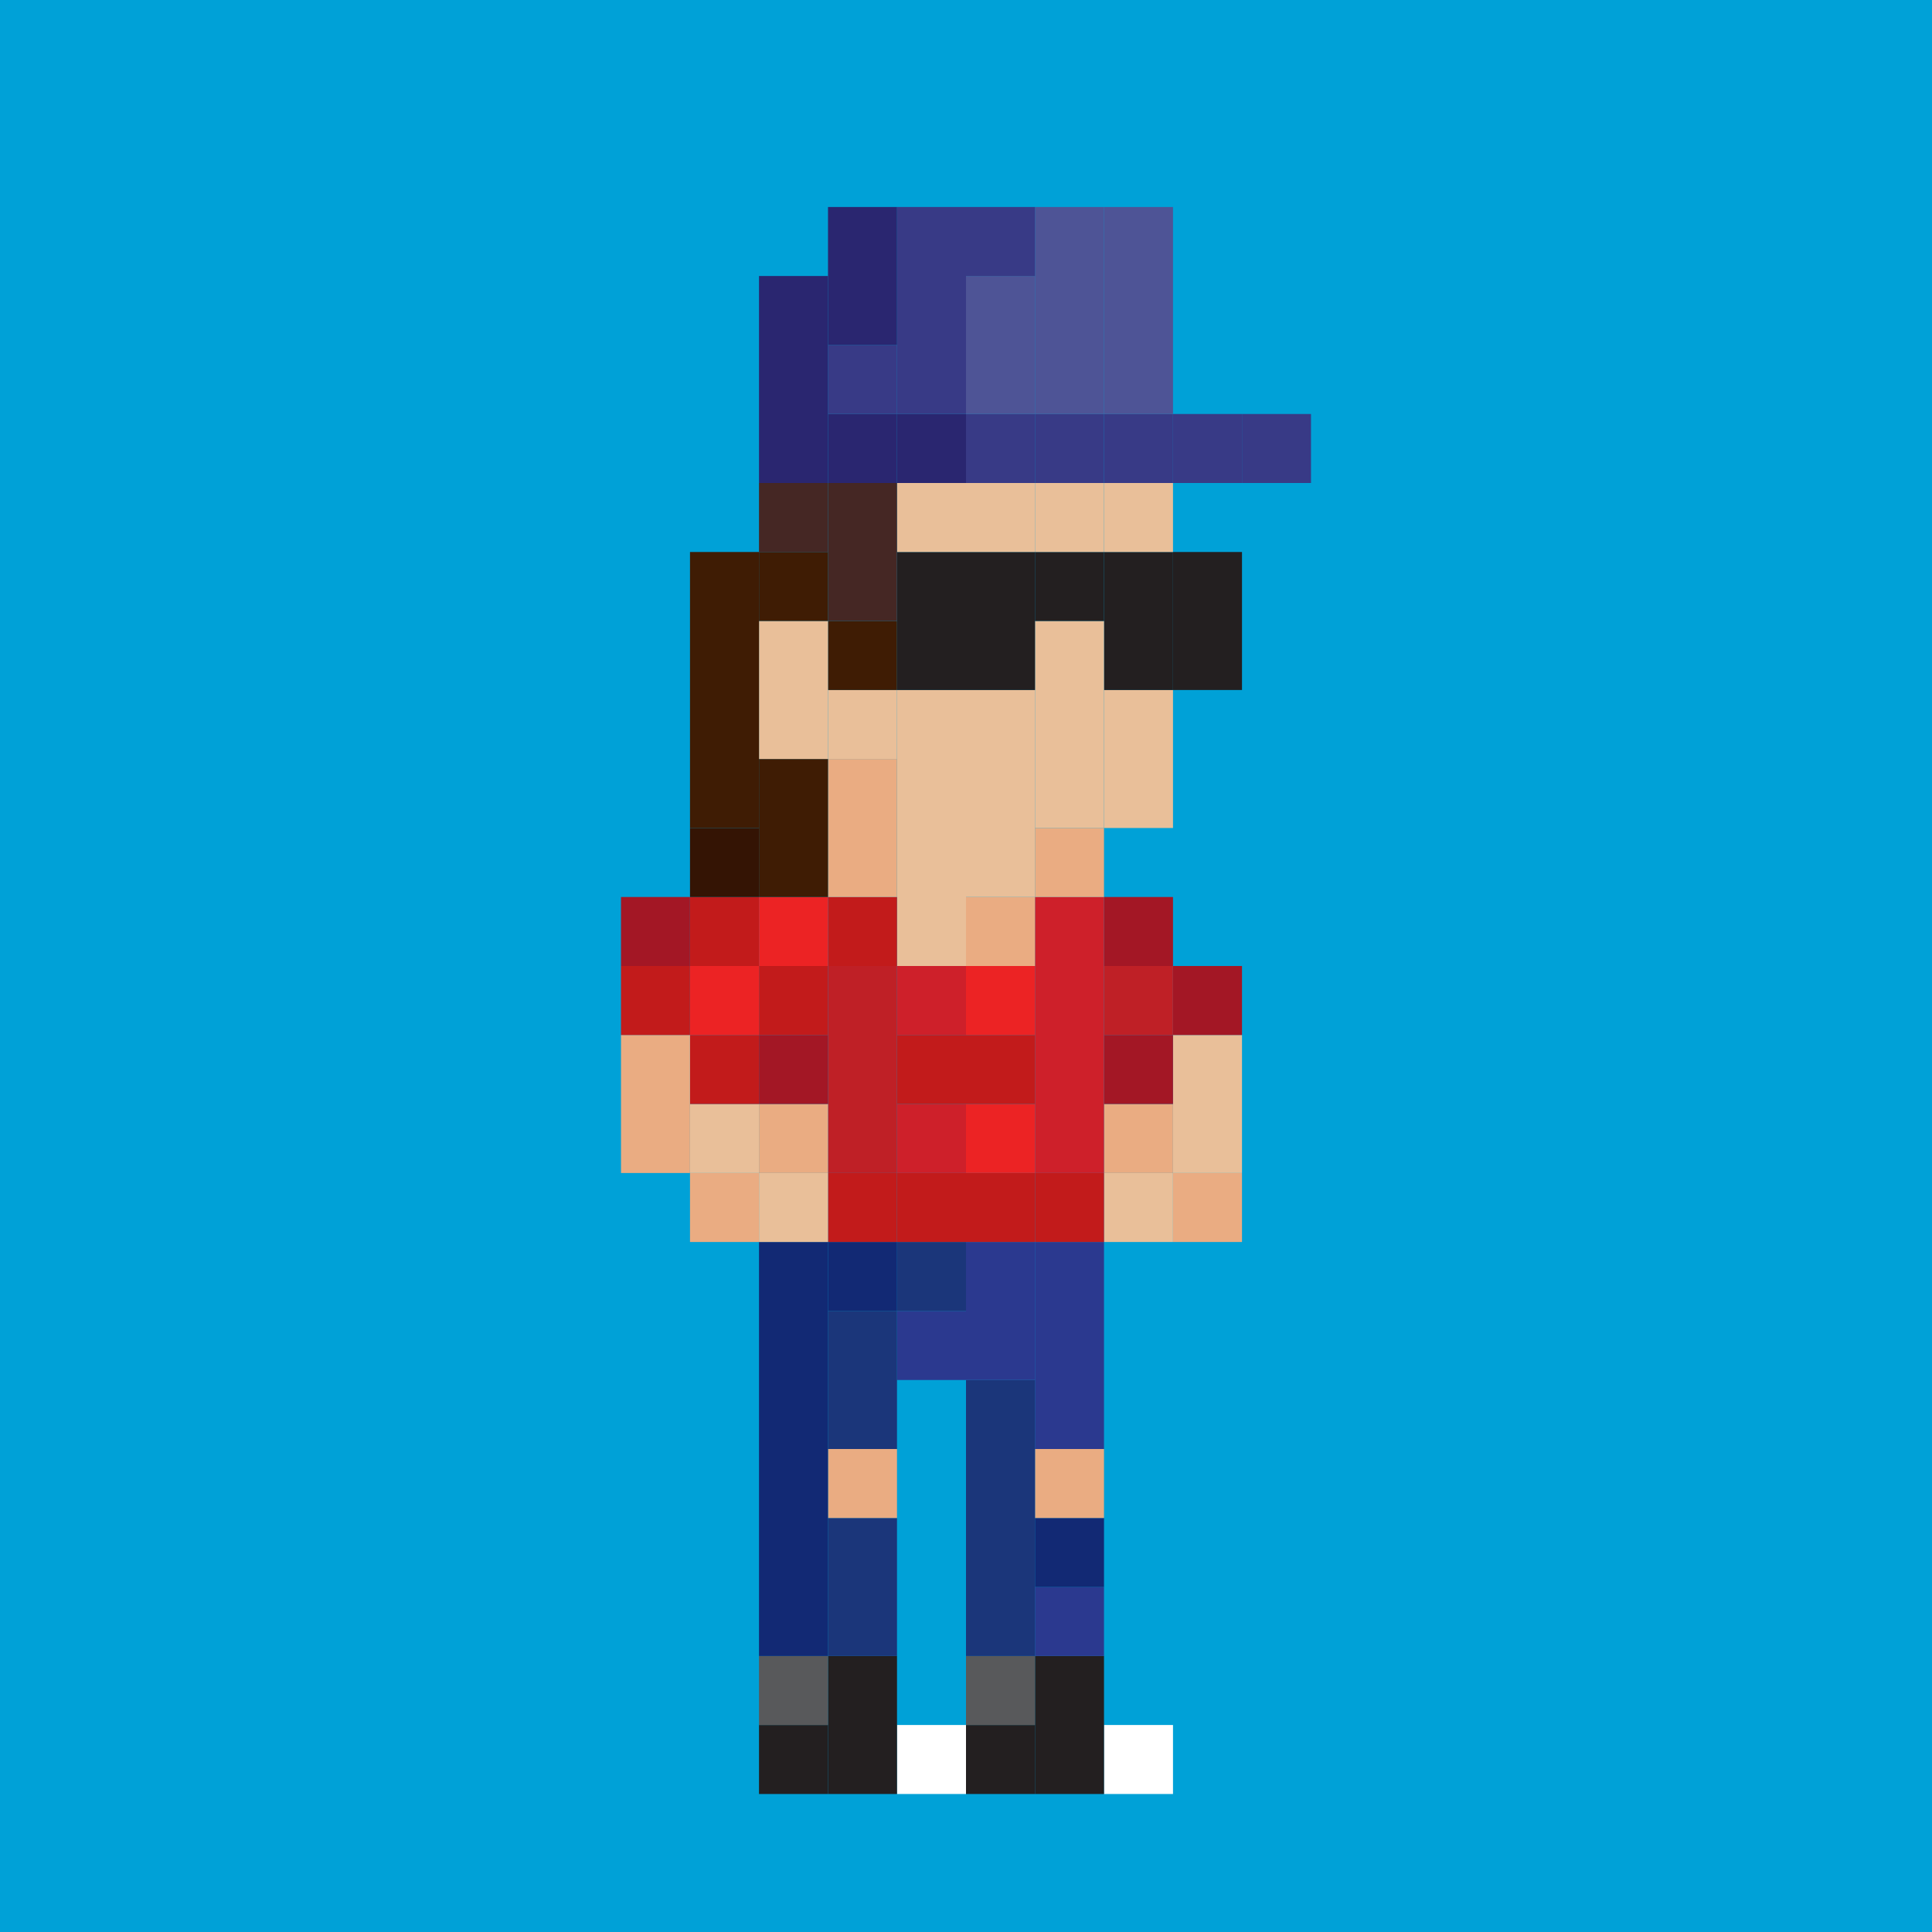
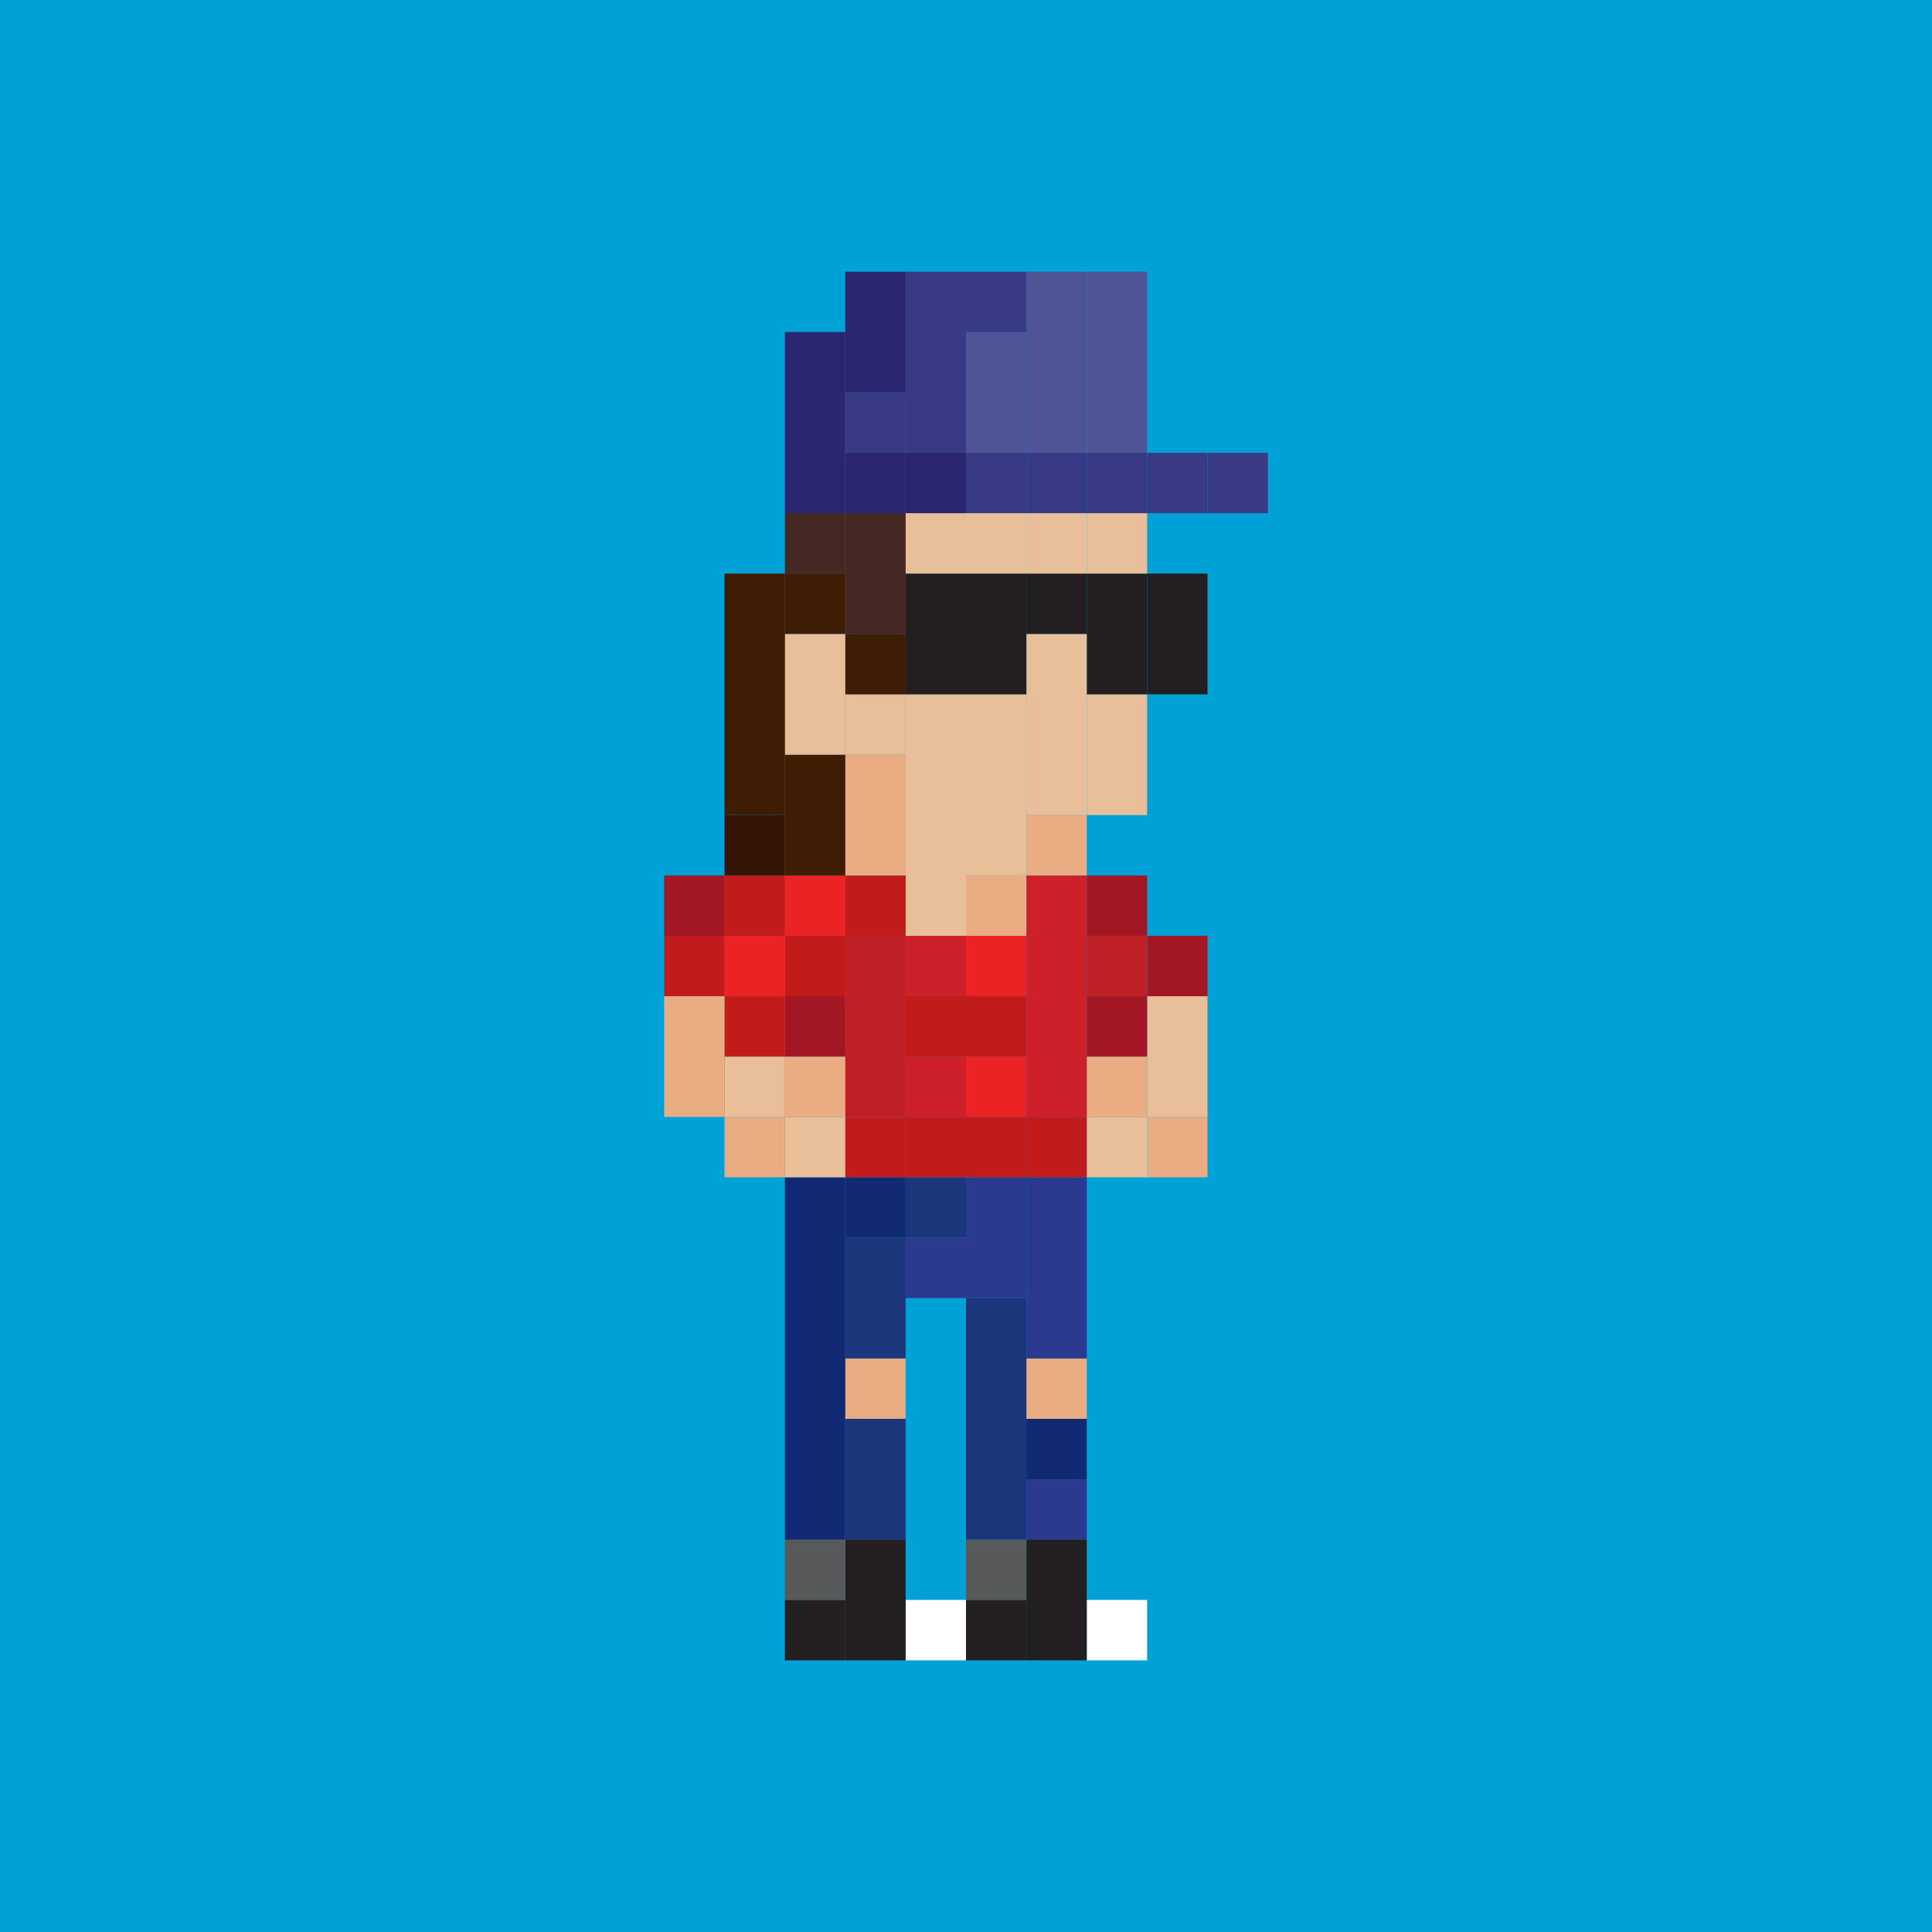
- <svg xmlns="http://www.w3.org/2000/svg" baseProfile="basic" width="28" height="28" viewBox="0 0 28 28">
-   <path fill="#00A1D7" d="M0 0h28v28h-28z" />
-   <g>
-     <path fill="#383A86" d="M18 6h1v1h-1z" />
-     <path fill="#EAAC82" d="M17 17h1v1h-1z" />
-     <path fill="#E9BF99" d="M17 16h1v1h-1zM17 15h1v1h-1z" />
-     <path fill="#A31725" d="M17 14h1v1h-1z" />
-     <path fill="#231F20" d="M17 9h1v1h-1zM17 8h1v1h-1z" />
-     <path fill="#383A86" d="M17 6h1v1h-1z" />
-     <path fill="#fff" d="M16 25h1v1h-1z" />
-     <path fill="#E9BF99" d="M16 17h1v1h-1z" />
-     <path fill="#EAAC82" d="M16 16h1v1h-1z" />
-     <path fill="#A31725" d="M16 15h1v1h-1z" />
-     <path fill="#BF2026" d="M16 14h1v1h-1z" />
-     <path fill="#A31725" d="M16 13h1v1h-1z" />
-     <path fill="#E9BF99" d="M16 11h1v1h-1zM16 10h1v1h-1z" />
-     <path fill="#231F20" d="M16 9h1v1h-1zM16 8h1v1h-1z" />
-     <path fill="#E9BF99" d="M16 7h1v1h-1z" />
-     <path fill="#383A86" d="M16 6h1v1h-1z" />
-     <path fill="#4E5496" d="M16 5h1v1h-1zM16 4h1v1h-1zM16 3h1v1h-1z" />
-     <path fill="#231F20" d="M15 25h1v1h-1zM15 24h1v1h-1z" />
-     <path fill="#2B398F" d="M15 23h1v1h-1z" />
-     <path fill="#122974" d="M15 22h1v1h-1z" />
-     <path fill="#EAAC82" d="M15 21h1v1h-1z" />
-     <path fill="#2B398F" d="M15 20h1v1h-1zM15 19h1v1h-1zM15 18h1v1h-1z" />
-     <path fill="#C21B1B" d="M15 17h1v1h-1z" />
-     <path fill="#CE202A" d="M15 16h1v1h-1zM15 15h1v1h-1zM15 14h1v1h-1zM15 13h1v1h-1z" />
-     <path fill="#EAAC82" d="M15 12h1v1h-1z" />
-     <path fill="#E9BF99" d="M15 11h1v1h-1zM15 10h1v1h-1zM15 9h1v1h-1z" />
-     <path fill="#231F20" d="M15 8h1v1h-1z" />
-     <path fill="#E9BF99" d="M15 7h1v1h-1z" />
-     <path fill="#383A86" d="M15 6h1v1h-1z" />
-     <path fill="#4E5496" d="M15 5h1v1h-1zM15 4h1v1h-1zM15 3h1v1h-1z" />
-     <path fill="#231F20" d="M14 25h1v1h-1z" />
-     <path fill="#58595B" d="M14 24h1v1h-1z" />
-     <path fill="#1B367A" d="M14 23h1v1h-1zM14 22h1v1h-1zM14 21h1v1h-1zM14 20h1v1h-1z" />
-     <path fill="#2B398F" d="M14 19h1v1h-1zM14 18h1v1h-1z" />
-     <path fill="#C21B1B" d="M14 17h1v1h-1z" />
-     <path fill="#EC2324" d="M14 16h1v1h-1z" />
-     <path fill="#C21B1B" d="M14 15h1v1h-1z" />
-     <path fill="#EC2324" d="M14 14h1v1h-1z" />
-     <path fill="#EAAC82" d="M14 13h1v1h-1z" />
-     <path fill="#E9BF99" d="M14 12h1v1h-1zM14 11h1v1h-1zM14 10h1v1h-1z" />
-     <path fill="#231F20" d="M14 9h1v1h-1zM14 8h1v1h-1z" />
-     <path fill="#E9BF99" d="M14 7h1v1h-1z" />
-     <path fill="#383A86" d="M14 6h1v1h-1z" />
-     <path fill="#4E5496" d="M14 5h1v1h-1zM14 4h1v1h-1z" />
-     <path fill="#383A86" d="M14 3h1v1h-1z" />
-     <path fill="#fff" d="M13 25h1v1h-1z" />
-     <path fill="#2B398F" d="M13 19h1v1h-1z" />
-     <path fill="#1B367A" d="M13 18h1v1h-1z" />
-     <path fill="#C21B1B" d="M13 17h1v1h-1z" />
-     <path fill="#CE202A" d="M13 16h1v1h-1z" />
-     <path fill="#C21B1B" d="M13 15h1v1h-1z" />
-     <path fill="#CE202A" d="M13 14h1v1h-1z" />
-     <path fill="#E9BF99" d="M13 13h1v1h-1zM13 12h1v1h-1zM13 11h1v1h-1zM13 10h1v1h-1z" />
-     <path fill="#231F20" d="M13 9h1v1h-1zM13 8h1v1h-1z" />
-     <path fill="#E9BF99" d="M13 7h1v1h-1z" />
-     <path fill="#2A2670" d="M13 6h1v1h-1z" />
-     <path fill="#383A86" d="M13 5h1v1h-1zM13 4h1v1h-1zM13 3h1v1h-1z" />
-     <path fill="#231F20" d="M12 25h1v1h-1zM12 24h1v1h-1z" />
-     <path fill="#1B367A" d="M12 23h1v1h-1zM12 22h1v1h-1z" />
-     <path fill="#EAAC82" d="M12 21h1v1h-1z" />
-     <path fill="#1B367A" d="M12 20h1v1h-1zM12 19h1v1h-1z" />
-     <path fill="#122974" d="M12 18h1v1h-1z" />
-     <path fill="#C21B1B" d="M12 17h1v1h-1z" />
-     <path fill="#BF2026" d="M12 16h1v1h-1zM12 15h1v1h-1zM12 14h1v1h-1z" />
-     <path fill="#C21B1B" d="M12 13h1v1h-1z" />
-     <path fill="#EAAC82" d="M12 12h1v1h-1zM12 11h1v1h-1z" />
-     <path fill="#E9BF99" d="M12 10h1v1h-1z" />
-     <path fill="#3F1C04" d="M12 9h1v1h-1z" />
-     <path fill="#452724" d="M12 8h1v1h-1zM12 7h1v1h-1z" />
-     <path fill="#2A2670" d="M12 6h1v1h-1z" />
-     <path fill="#383A86" d="M12 5h1v1h-1z" />
-     <path fill="#2A2670" d="M12 4h1v1h-1zM12 3h1v1h-1z" />
-     <path fill="#231F20" d="M11 25h1v1h-1z" />
-     <path fill="#58595B" d="M11 24h1v1h-1z" />
-     <path fill="#122974" d="M11 23h1v1h-1zM11 22h1v1h-1zM11 21h1v1h-1zM11 20h1v1h-1zM11 19h1v1h-1zM11 18h1v1h-1z" />
-     <path fill="#E9BF99" d="M11 17h1v1h-1z" />
-     <path fill="#EAAC82" d="M11 16h1v1h-1z" />
-     <path fill="#A31725" d="M11 15h1v1h-1z" />
-     <path fill="#C21B1B" d="M11 14h1v1h-1z" />
-     <path fill="#EC2324" d="M11 13h1v1h-1z" />
-     <path fill="#3F1C04" d="M11 12h1v1h-1zM11 11h1v1h-1z" />
-     <path fill="#E9BF99" d="M11 10h1v1h-1zM11 9h1v1h-1z" />
-     <path fill="#3F1C04" d="M11 8h1v1h-1z" />
-     <path fill="#452724" d="M11 7h1v1h-1z" />
-     <path fill="#2A2670" d="M11 6h1v1h-1zM11 5h1v1h-1zM11 4h1v1h-1z" />
-     <path fill="#EAAC82" d="M10 17h1v1h-1z" />
-     <path fill="#E9BF99" d="M10 16h1v1h-1z" />
-     <path fill="#C21B1B" d="M10 15h1v1h-1z" />
-     <path fill="#EC2324" d="M10 14h1v1h-1z" />
-     <path fill="#C21B1B" d="M10 13h1v1h-1z" />
-     <path fill="#341404" d="M10 12h1v1h-1z" />
-     <path fill="#3F1C04" d="M10 11h1v1h-1zM10 10h1v1h-1zM10 9h1v1h-1zM10 8h1v1h-1z" />
-     <path fill="#EAAC82" d="M9 16h1v1h-1zM9 15h1v1h-1z" />
-     <path fill="#C21B1B" d="M9 14h1v1h-1z" />
-     <path fill="#A31725" d="M9 13h1v1h-1z" />
-   </g>
+ <svg xmlns="http://www.w3.org/2000/svg" width="64" height="64" viewBox="0 0 64 64">
+   <path d="M0,0H64V64H0V0Z" fill="#00a1d7" />
+   <path d="M40,15h2v2H40V15Z" fill="#383a86" />
+   <path d="M38,37h2v2H38V37Z" fill="#eaac82" />
+   <path d="M38,35h2v2H38V35Zm0-2h2v2H38V33Z" fill="#e9bf99" />
+   <path d="M38,31h2v2H38V31Z" fill="#a31725" />
+   <path d="M38,21h2v2H38V21Zm0-2h2v2H38V19Z" fill="#231f20" />
+   <path d="M38,15h2v2H38V15Z" fill="#383a86" />
+   <path d="M36,53h2v2H36V53Z" fill="#fff" />
+   <path d="M36,37h2v2H36V37Z" fill="#e9bf99" />
+   <path d="M36,35h2v2H36V35Z" fill="#eaac82" />
+   <path d="M36,33h2v2H36V33Z" fill="#a31725" />
+   <path d="M36,31h2v2H36V31Z" fill="#bf2026" />
+   <path d="M36,29h2v2H36V29Z" fill="#a31725" />
+   <path d="M36,25h2v2H36V25Zm0-2h2v2H36V23Z" fill="#e9bf99" />
+   <path d="M36,21h2v2H36V21Zm0-2h2v2H36V19Z" fill="#231f20" />
+   <path d="M36,17h2v2H36V17Z" fill="#e9bf99" />
+   <path d="M36,15h2v2H36V15Z" fill="#383a86" />
+   <path d="M36,13h2v2H36V13Zm0-2h2v2H36V11Zm0-2h2v2H36V9Z" fill="#4e5496" />
+   <path d="M34,53h2v2H34V53Zm0-2h2v2H34V51Z" fill="#231f20" />
+   <path d="M34,49h2v2H34V49Z" fill="#2b398f" />
+   <path d="M34,47h2v2H34V47Z" fill="#122974" />
+   <path d="M34,45h2v2H34V45Z" fill="#eaac82" />
+   <path d="M34,43h2v2H34V43Zm0-2h2v2H34V41Zm0-2h2v2H34V39Z" fill="#2b398f" />
+   <path d="M34,37h2v2H34V37Z" fill="#c21b1b" />
+   <path d="M34,35h2v2H34V35Zm0-2h2v2H34V33Zm0-2h2v2H34V31Zm0-2h2v2H34V29Z" fill="#ce202a" />
+   <path d="M34,27h2v2H34V27Z" fill="#eaac82" />
+   <path d="M34,25h2v2H34V25Zm0-2h2v2H34V23Zm0-2h2v2H34V21Z" fill="#e9bf99" />
+   <path d="M34,19h2v2H34V19Z" fill="#231f20" />
+   <path d="M34,17h2v2H34V17Z" fill="#e9bf99" />
+   <path d="M34,15h2v2H34V15Z" fill="#383a86" />
+   <path d="M34,13h2v2H34V13Zm0-2h2v2H34V11Zm0-2h2v2H34V9Z" fill="#4e5496" />
+   <path d="M32,53h2v2H32V53Z" fill="#231f20" />
+   <path d="M32,51h2v2H32V51Z" fill="#58595b" />
+   <path d="M32,49h2v2H32V49Zm0-2h2v2H32V47Zm0-2h2v2H32V45Zm0-2h2v2H32V43Z" fill="#1b367a" />
+   <path d="M32,41h2v2H32V41Zm0-2h2v2H32V39Z" fill="#2b398f" />
+   <path d="M32,37h2v2H32V37Z" fill="#c21b1b" />
+   <path d="M32,35h2v2H32V35Z" fill="#ec2324" />
+   <path d="M32,33h2v2H32V33Z" fill="#c21b1b" />
+   <path d="M32,31h2v2H32V31Z" fill="#ec2324" />
+   <path d="M32,29h2v2H32V29Z" fill="#eaac82" />
+   <path d="M32,27h2v2H32V27Zm0-2h2v2H32V25Zm0-2h2v2H32V23Z" fill="#e9bf99" />
+   <path d="M32,21h2v2H32V21Zm0-2h2v2H32V19Z" fill="#231f20" />
+   <path d="M32,17h2v2H32V17Z" fill="#e9bf99" />
+   <path d="M32,15h2v2H32V15Z" fill="#383a86" />
+   <path d="M32,13h2v2H32V13Zm0-2h2v2H32V11Z" fill="#4e5496" />
+   <path d="M32,9h2v2H32V9Z" fill="#383a86" />
+   <path d="M30,53h2v2H30V53Z" fill="#fff" />
+   <path d="M30,41h2v2H30V41Z" fill="#2b398f" />
+   <path d="M30,39h2v2H30V39Z" fill="#1b367a" />
+   <path d="M30,37h2v2H30V37Z" fill="#c21b1b" />
+   <path d="M30,35h2v2H30V35Z" fill="#ce202a" />
+   <path d="M30,33h2v2H30V33Z" fill="#c21b1b" />
+   <path d="M30,31h2v2H30V31Z" fill="#ce202a" />
+   <path d="M30,29h2v2H30V29Zm0-2h2v2H30V27Zm0-2h2v2H30V25Zm0-2h2v2H30V23Z" fill="#e9bf99" />
+   <path d="M30,21h2v2H30V21Zm0-2h2v2H30V19Z" fill="#231f20" />
+   <path d="M30,17h2v2H30V17Z" fill="#e9bf99" />
+   <path d="M30,15h2v2H30V15Z" fill="#2a2670" />
+   <path d="M30,13h2v2H30V13Zm0-2h2v2H30V11Zm0-2h2v2H30V9Z" fill="#383a86" />
+   <path d="M28,53h2v2H28V53Zm0-2h2v2H28V51Z" fill="#231f20" />
+   <path d="M28,49h2v2H28V49Zm0-2h2v2H28V47Z" fill="#1b367a" />
+   <path d="M28,45h2v2H28V45Z" fill="#eaac82" />
+   <path d="M28,43h2v2H28V43Zm0-2h2v2H28V41Z" fill="#1b367a" />
+   <path d="M28,39h2v2H28V39Z" fill="#122974" />
+   <path d="M28,37h2v2H28V37Z" fill="#c21b1b" />
+   <path d="M28,35h2v2H28V35Zm0-2h2v2H28V33Zm0-2h2v2H28V31Z" fill="#bf2026" />
+   <path d="M28,29h2v2H28V29Z" fill="#c21b1b" />
+   <path d="M28,27h2v2H28V27Zm0-2h2v2H28V25Z" fill="#eaac82" />
+   <path d="M28,23h2v2H28V23Z" fill="#e9bf99" />
+   <path d="M28,21h2v2H28V21Z" fill="#3f1c04" />
+   <path d="M28,19h2v2H28V19Zm0-2h2v2H28V17Z" fill="#452724" />
+   <path d="M28,15h2v2H28V15Z" fill="#2a2670" />
+   <path d="M28,13h2v2H28V13Z" fill="#383a86" />
+   <path d="M28,11h2v2H28V11Zm0-2h2v2H28V9Z" fill="#2a2670" />
+   <path d="M26,53h2v2H26V53Z" fill="#231f20" />
+   <path d="M26,51h2v2H26V51Z" fill="#58595b" />
+   <path d="M26,49h2v2H26V49Zm0-2h2v2H26V47Zm0-2h2v2H26V45Zm0-2h2v2H26V43Zm0-2h2v2H26V41Zm0-2h2v2H26V39Z" fill="#122974" />
+   <path d="M26,37h2v2H26V37Z" fill="#e9bf99" />
+   <path d="M26,35h2v2H26V35Z" fill="#eaac82" />
+   <path d="M26,33h2v2H26V33Z" fill="#a31725" />
+   <path d="M26,31h2v2H26V31Z" fill="#c21b1b" />
+   <path d="M26,29h2v2H26V29Z" fill="#ec2324" />
+   <path d="M26,27h2v2H26V27Zm0-2h2v2H26V25Z" fill="#3f1c04" />
+   <path d="M26,23h2v2H26V23Zm0-2h2v2H26V21Z" fill="#e9bf99" />
+   <path d="M26,19h2v2H26V19Z" fill="#3f1c04" />
+   <path d="M26,17h2v2H26V17Z" fill="#452724" />
+   <path d="M26,15h2v2H26V15Zm0-2h2v2H26V13Zm0-2h2v2H26V11Z" fill="#2a2670" />
+   <path d="M24,37h2v2H24V37Z" fill="#eaac82" />
+   <path d="M24,35h2v2H24V35Z" fill="#e9bf99" />
+   <path d="M24,33h2v2H24V33Z" fill="#c21b1b" />
+   <path d="M24,31h2v2H24V31Z" fill="#ec2324" />
+   <path d="M24,29h2v2H24V29Z" fill="#c21b1b" />
+   <path d="M24,27h2v2H24V27Z" fill="#341404" />
+   <path d="M24,25h2v2H24V25Zm0-2h2v2H24V23Zm0-2h2v2H24V21Zm0-2h2v2H24V19Z" fill="#3f1c04" />
+   <path d="M22,35h2v2H22V35Zm0-2h2v2H22V33Z" fill="#eaac82" />
+   <path d="M22,31h2v2H22V31Z" fill="#c21b1b" />
+   <path d="M22,29h2v2H22V29Z" fill="#a31725" />
</svg>
